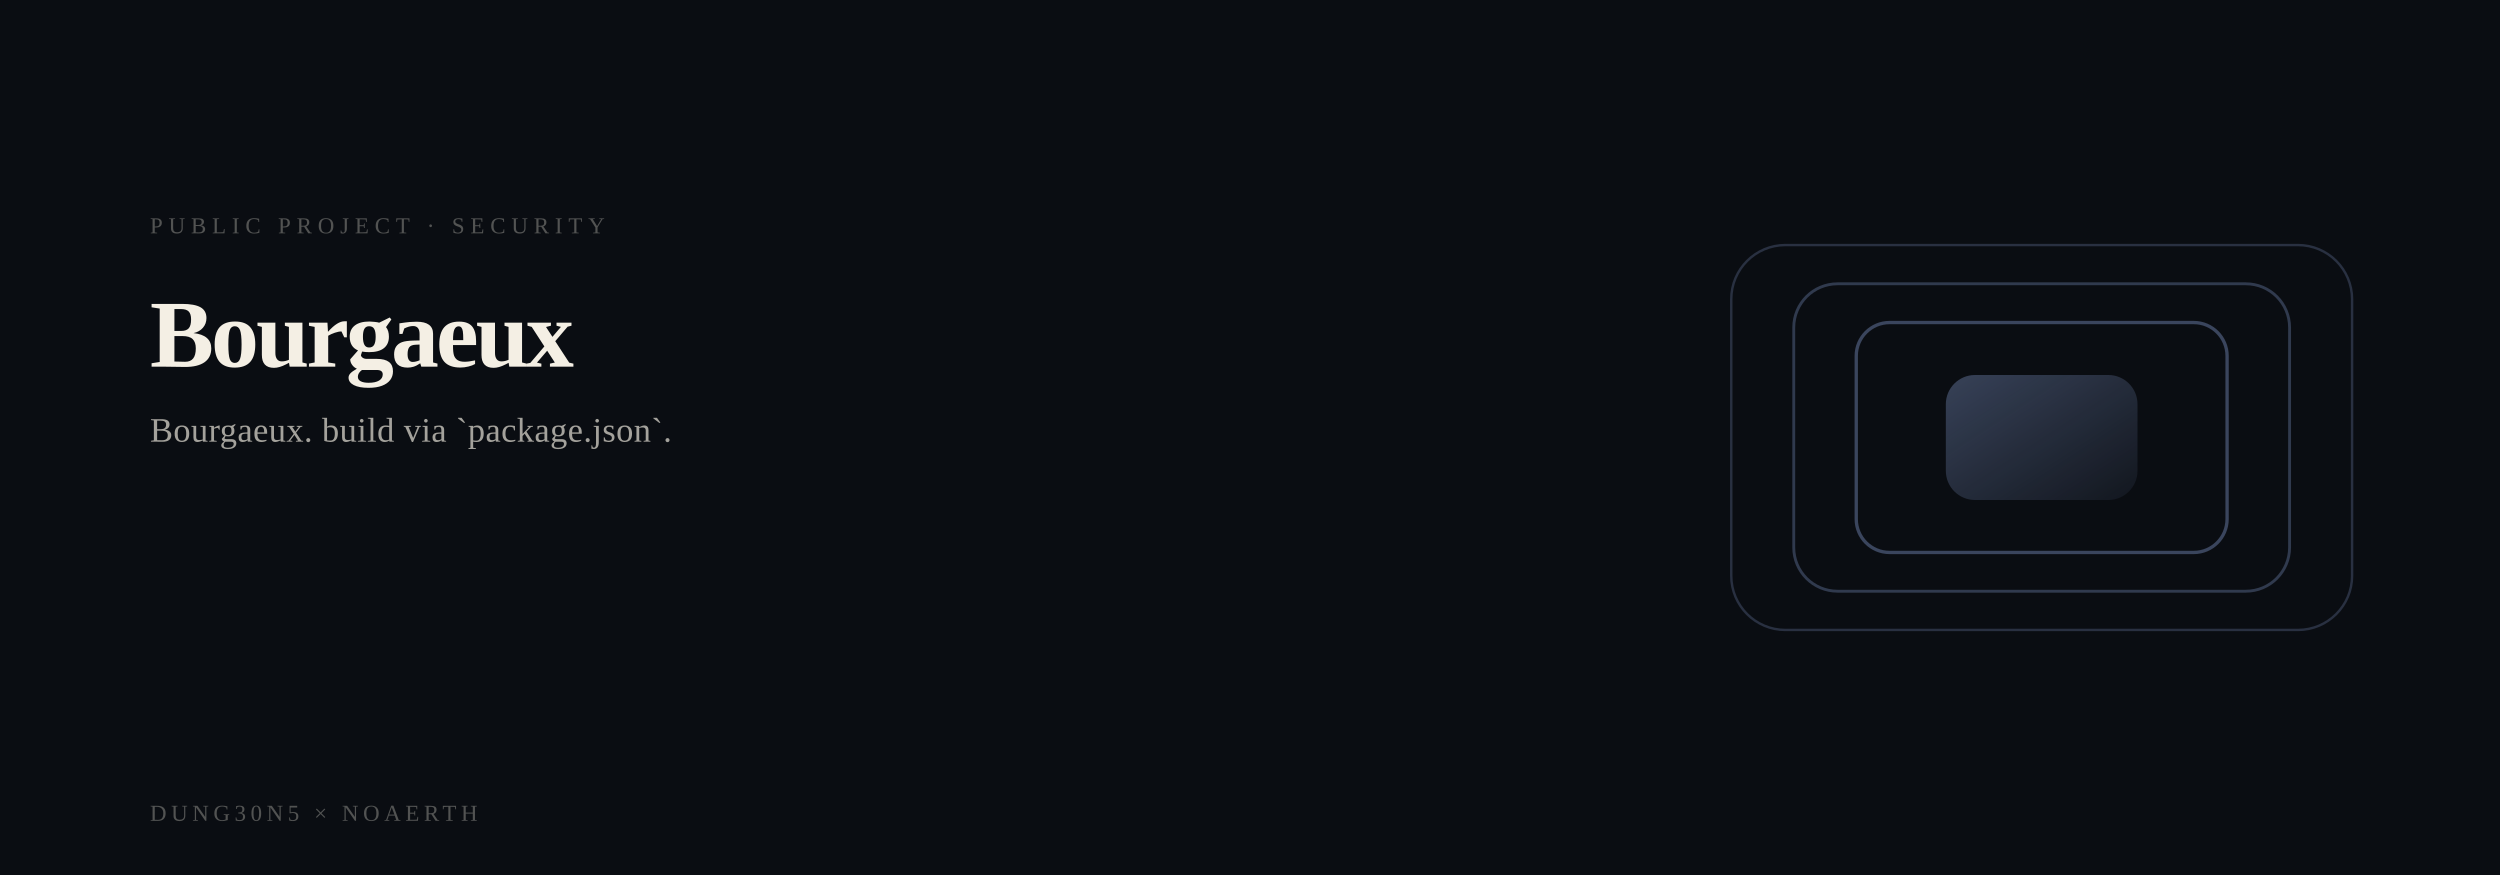
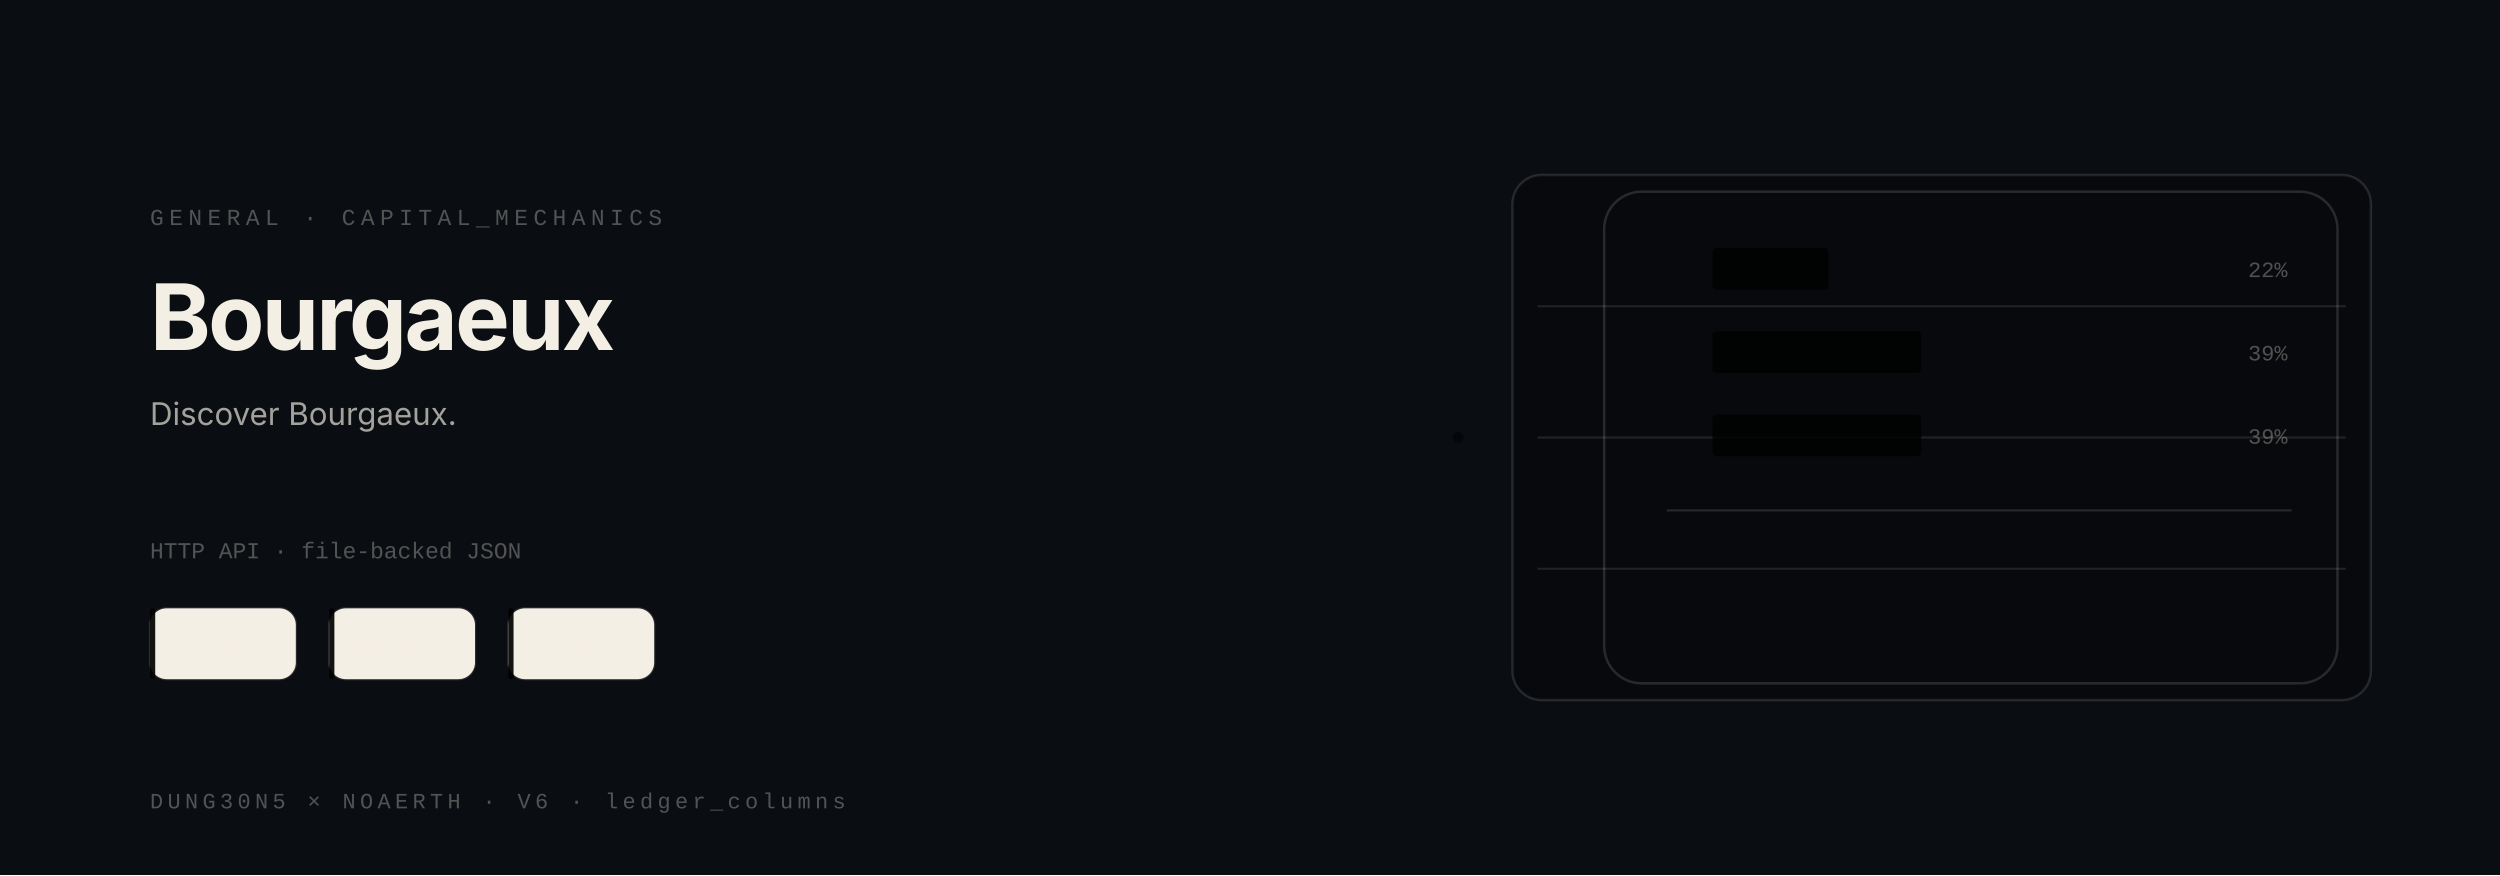
- <svg xmlns="http://www.w3.org/2000/svg" viewBox="0 0 1200 420" width="1200" height="420" role="img" aria-label="Bourgaeux: gated channels passing through a sealed boundary. Motion depicts records cross a trust boundary, get validated, and are held or rejected.">
-   <defs>
-     <linearGradient id="hero-Bourgaeux-dark-a" x1="0" y1="0" x2="1" y2="1">
-       <stop offset="0" stop-color="#8fa8e0" stop-opacity="0.85" />
-       <stop offset="1" stop-color="#8fa8e0" stop-opacity="0.15" />
-     </linearGradient>
-   </defs>
+ <svg xmlns="http://www.w3.org/2000/svg" viewBox="0 0 1200 420" width="1200" height="420" role="img" aria-label="Bourgaeux: value enters, allocates across positions, and settles">
  <rect width="1200" height="420" fill="#0a0d12" />
-   <rect x="891" y="154.82" width="178" height="110.36" rx="16" fill="none" stroke="#8fa8e0" stroke-width="1.60" opacity="0.36" />
-   <rect x="861" y="136.22" width="238" height="147.56" rx="21" fill="none" stroke="#8fa8e0" stroke-width="1.38" opacity="0.29" />
-   <rect x="831" y="117.62" width="298" height="184.76" rx="26" fill="none" stroke="#8fa8e0" stroke-width="1.16" opacity="0.23" />
-   <rect x="934" y="180" width="92" height="60" rx="14" fill="url(#hero-Bourgaeux-dark-a)" opacity="0.40" />
-   <text x="72" y="112" fill="#f4efe44f" font-size="11" letter-spacing="2.8">PUBLIC PROJECT · SECURITY</text>
-   <text x="72" y="176" fill="#f4efe4" font-size="46" font-weight="660" letter-spacing="-1.4">Bourgaeux</text>
-   <text x="72" y="212" fill="#f4efe4a8" font-size="16.5" letter-spacing="0.2">Bourgaeux. build via `package.json`.</text>
-   <rect x="72" y="266" width="106" height="40" rx="9" fill="#f4efe4" fill-opacity="0.05" stroke="#f4efe424" stroke-width="1.1" opacity="0">
-     <animate attributeName="opacity" from="0" to="1" dur="0.5s" begin="0.50s" fill="freeze" />
-   </rect>
-   <rect x="72" y="266" width="2.5" height="40" rx="1.2" fill="#8fa8e0" opacity="0">
-     <animate attributeName="opacity" from="0" to="0.9" dur="0.5s" begin="0.50s" fill="freeze" />
-   </rect>
-   <text x="125" y="291" fill="#f4efe4" font-size="11.5" text-anchor="middle" font-family="ui-monospace,SFMono-Regular,Menlo,monospace" opacity="0">request<animate attributeName="opacity" from="0" to="1" dur="0.5s" begin="0.65s" fill="freeze" />
-   </text>
-   <rect x="194" y="266" width="106" height="40" rx="9" fill="#f4efe4" fill-opacity="0.05" stroke="#f4efe424" stroke-width="1.1" opacity="0">
-     <animate attributeName="opacity" from="0" to="1" dur="0.5s" begin="1.00s" fill="freeze" />
-   </rect>
-   <rect x="194" y="266" width="2.5" height="40" rx="1.2" fill="#8fa8e0" opacity="0">
-     <animate attributeName="opacity" from="0" to="0.9" dur="0.5s" begin="1.00s" fill="freeze" />
-   </rect>
-   <text x="247" y="291" fill="#f4efe4" font-size="11.5" text-anchor="middle" font-family="ui-monospace,SFMono-Regular,Menlo,monospace" opacity="0">authenticate<animate attributeName="opacity" from="0" to="1" dur="0.5s" begin="1.15s" fill="freeze" />
-   </text>
-   <rect x="316" y="266" width="106" height="40" rx="9" fill="#f4efe4" fill-opacity="0.05" stroke="#f4efe424" stroke-width="1.1" opacity="0">
-     <animate attributeName="opacity" from="0" to="1" dur="0.5s" begin="1.50s" fill="freeze" />
-   </rect>
-   <rect x="316" y="266" width="2.5" height="40" rx="1.2" fill="#8fa8e0" opacity="0">
-     <animate attributeName="opacity" from="0" to="0.9" dur="0.5s" begin="1.50s" fill="freeze" />
-   </rect>
-   <text x="369" y="291" fill="#f4efe4" font-size="11.5" text-anchor="middle" font-family="ui-monospace,SFMono-Regular,Menlo,monospace" opacity="0">authorise<animate attributeName="opacity" from="0" to="1" dur="0.5s" begin="1.65s" fill="freeze" />
-   </text>
-   <rect x="438" y="266" width="106" height="40" rx="9" fill="#f4efe4" fill-opacity="0.05" stroke="#f4efe424" stroke-width="1.1" opacity="0">
-     <animate attributeName="opacity" from="0" to="1" dur="0.5s" begin="2.00s" fill="freeze" />
-   </rect>
-   <rect x="438" y="266" width="2.5" height="40" rx="1.2" fill="#e7c27a" opacity="0">
-     <animate attributeName="opacity" from="0" to="0.9" dur="0.5s" begin="2.00s" fill="freeze" />
-   </rect>
-   <text x="491" y="291" fill="#f4efe4" font-size="11.5" text-anchor="middle" font-family="ui-monospace,SFMono-Regular,Menlo,monospace" opacity="0">record<animate attributeName="opacity" from="0" to="1" dur="0.5s" begin="2.15s" fill="freeze" />
-   </text>
-   <rect x="560" y="266" width="106" height="40" rx="9" fill="#f4efe4" fill-opacity="0.05" stroke="#f4efe424" stroke-width="1.1" opacity="0">
-     <animate attributeName="opacity" from="0" to="1" dur="0.5s" begin="2.50s" fill="freeze" />
-   </rect>
-   <rect x="560" y="266" width="2.5" height="40" rx="1.2" fill="#e0796b" opacity="0">
-     <animate attributeName="opacity" from="0" to="0.9" dur="0.5s" begin="2.50s" fill="freeze" />
-   </rect>
-   <text x="613" y="291" fill="#f4efe4" font-size="11.5" text-anchor="middle" font-family="ui-monospace,SFMono-Regular,Menlo,monospace" opacity="0">reject<animate attributeName="opacity" from="0" to="1" dur="0.5s" begin="2.65s" fill="freeze" />
-   </text>
-   <text x="72" y="394" fill="#f4efe44f" font-size="11" letter-spacing="2.2">DUNG30N5 × NOAERTH</text>
+   <text x="72" y="108" font-family="ui-monospace, SFMono-Regular, Menlo, Monaco, Consolas, 'Liberation Mono', monospace" font-size="11" letter-spacing="2.6" fill="#f4efe44f">GENERAL · CAPITAL_MECHANICS</text>
+   <text x="72" y="168" font-family="-apple-system, BlinkMacSystemFont, 'Segoe UI', Inter, Helvetica, Arial, sans-serif" font-size="44" font-weight="660" letter-spacing="-1.2" fill="#f4efe4">Bourgaeux</text>
+   <text x="72" y="204" font-family="-apple-system, BlinkMacSystemFont, 'Segoe UI', Inter, Helvetica, Arial, sans-serif" font-size="15" fill="#f4efe4a8">Discover Bourgaeux.</text>
+   <text x="72" y="268" font-family="ui-monospace, SFMono-Regular, Menlo, Monaco, Consolas, 'Liberation Mono', monospace" font-size="11" fill="#f4efe44f">HTTP API · file-backed JSON</text>
+   <rect x="72.0" y="292.0" width="70.0" height="34.0" rx="8" fill="#f4efe4" stroke="#f4efe424" stroke-width="1.1" />
+   <rect x="72.0" y="292.0" width="2.5" height="34.0" rx="1.2" fill="amber" opacity="0.92" />
+   <text x="107.0" y="314" font-family="ui-monospace, SFMono-Regular, Menlo, Monaco, Consolas, 'Liberation Mono', monospace" font-size="11" fill="#f4efe4" fill-opacity="0.82" text-anchor="middle">chat</text>
+   <rect x="158.0" y="292.0" width="70.0" height="34.0" rx="8" fill="#f4efe4" stroke="#f4efe424" stroke-width="1.1" />
+   <rect x="158.0" y="292.0" width="2.5" height="34.0" rx="1.2" fill="amber" opacity="0.92" />
+   <text x="193.0" y="314" font-family="ui-monospace, SFMono-Regular, Menlo, Monaco, Consolas, 'Liberation Mono', monospace" font-size="11" fill="#f4efe4" fill-opacity="0.82" text-anchor="middle">checkout</text>
+   <rect x="244.0" y="292.0" width="70.0" height="34.0" rx="8" fill="#f4efe4" stroke="#f4efe424" stroke-width="1.1" />
+   <rect x="244.0" y="292.0" width="2.5" height="34.0" rx="1.2" fill="mint" opacity="0.92" />
+   <text x="279.0" y="314" font-family="ui-monospace, SFMono-Regular, Menlo, Monaco, Consolas, 'Liberation Mono', monospace" font-size="11" fill="#f4efe4" fill-opacity="0.82" text-anchor="middle">recommend</text>
+   <rect x="726.0" y="84.0" width="412.0" height="252.0" rx="14" fill="amber" fill-opacity="0.05" />
+   <line x1="740.0" y1="85.0" x2="1124.0" y2="85.0" stroke="amber" stroke-width="1.6" opacity="0.4" />
+   <rect x="726.0" y="84.0" width="412.0" height="252.0" rx="14" fill="none" stroke="#f4efe424" stroke-width="1.2" />
+   <line x1="738.0" y1="147.0" x2="1126.0" y2="147.0" stroke="#f4efe424" stroke-width="1" />
+   <line x1="738.0" y1="210.0" x2="1126.0" y2="210.0" stroke="#f4efe424" stroke-width="1" />
+   <line x1="738.0" y1="273.0" x2="1126.0" y2="273.0" stroke="#f4efe424" stroke-width="1" />
+   <rect x="726.0" y="84.0" width="412.0" height="252.0" rx="14" fill="#000" fill-opacity="0.22" />
+   <path d="M1094.0 302.0 h20 M1104.0 292.0 v20" stroke="mint" stroke-width="1.4" opacity="0.6" />
+   <rect x="770" y="92" width="352" height="236" rx="18" fill="none" stroke="#f4efe424" stroke-width="1.2" />
+   <rect x="822.0" y="119.0" width="55.7" height="20.0" rx="2" fill="mint" opacity="0.82" />
+   <text x="1098" y="133" font-family="ui-monospace, SFMono-Regular, Menlo, Monaco, Consolas, 'Liberation Mono', monospace" font-size="10.5" fill="#f4efe44f" text-anchor="end">22%</text>
+   <rect x="822.0" y="159.0" width="100.2" height="20.0" rx="2" fill="amber" opacity="0.82" />
+   <text x="1098" y="173" font-family="ui-monospace, SFMono-Regular, Menlo, Monaco, Consolas, 'Liberation Mono', monospace" font-size="10.5" fill="#f4efe44f" text-anchor="end">39%</text>
+   <rect x="822.0" y="199.0" width="100.2" height="20.0" rx="2" fill="amber" opacity="0.82" />
+   <text x="1098" y="213" font-family="ui-monospace, SFMono-Regular, Menlo, Monaco, Consolas, 'Liberation Mono', monospace" font-size="10.5" fill="#f4efe44f" text-anchor="end">39%</text>
+   <line x1="800" y1="245" x2="1100" y2="245" stroke="#f4efe424" stroke-width="1" />
+   <circle cx="700.0" cy="210.0" r="2.6" fill="amber" opacity="0.5" />
+   <text x="72" y="388" font-family="ui-monospace, SFMono-Regular, Menlo, Monaco, Consolas, 'Liberation Mono', monospace" font-size="10.5" letter-spacing="2.1" fill="#f4efe44f">DUNG30N5 × NOAERTH · V6 · ledger_columns</text>
</svg>
